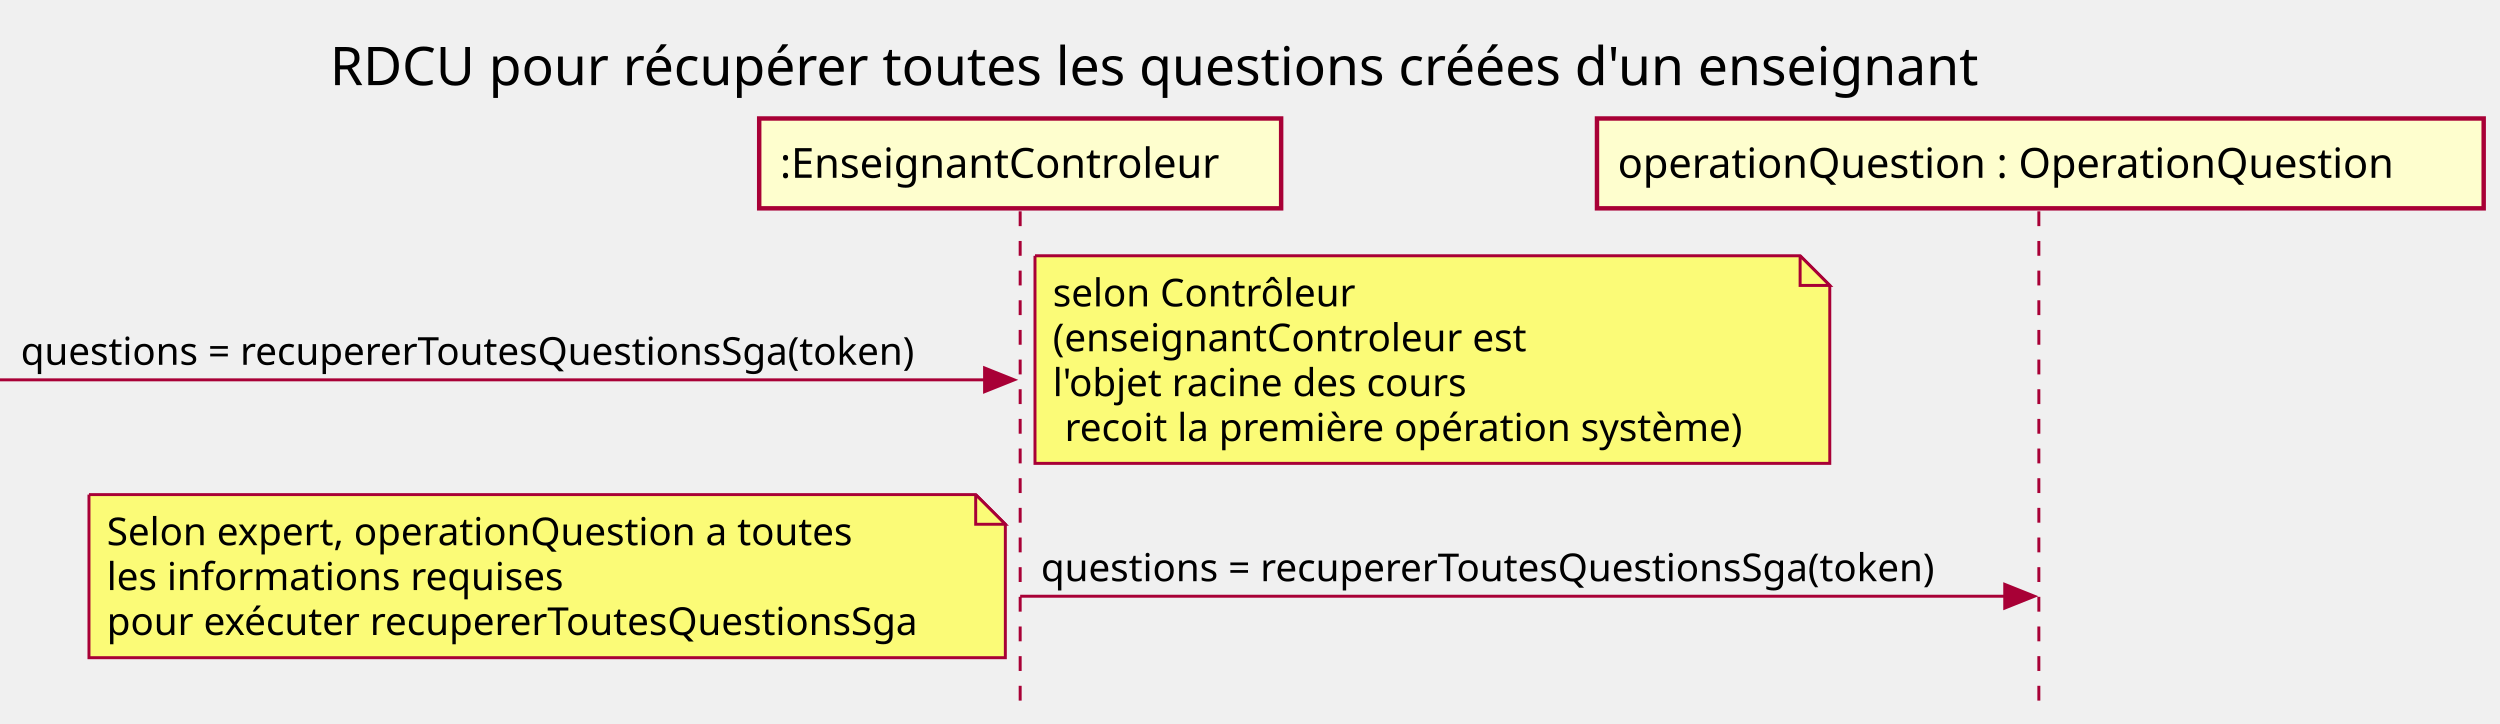
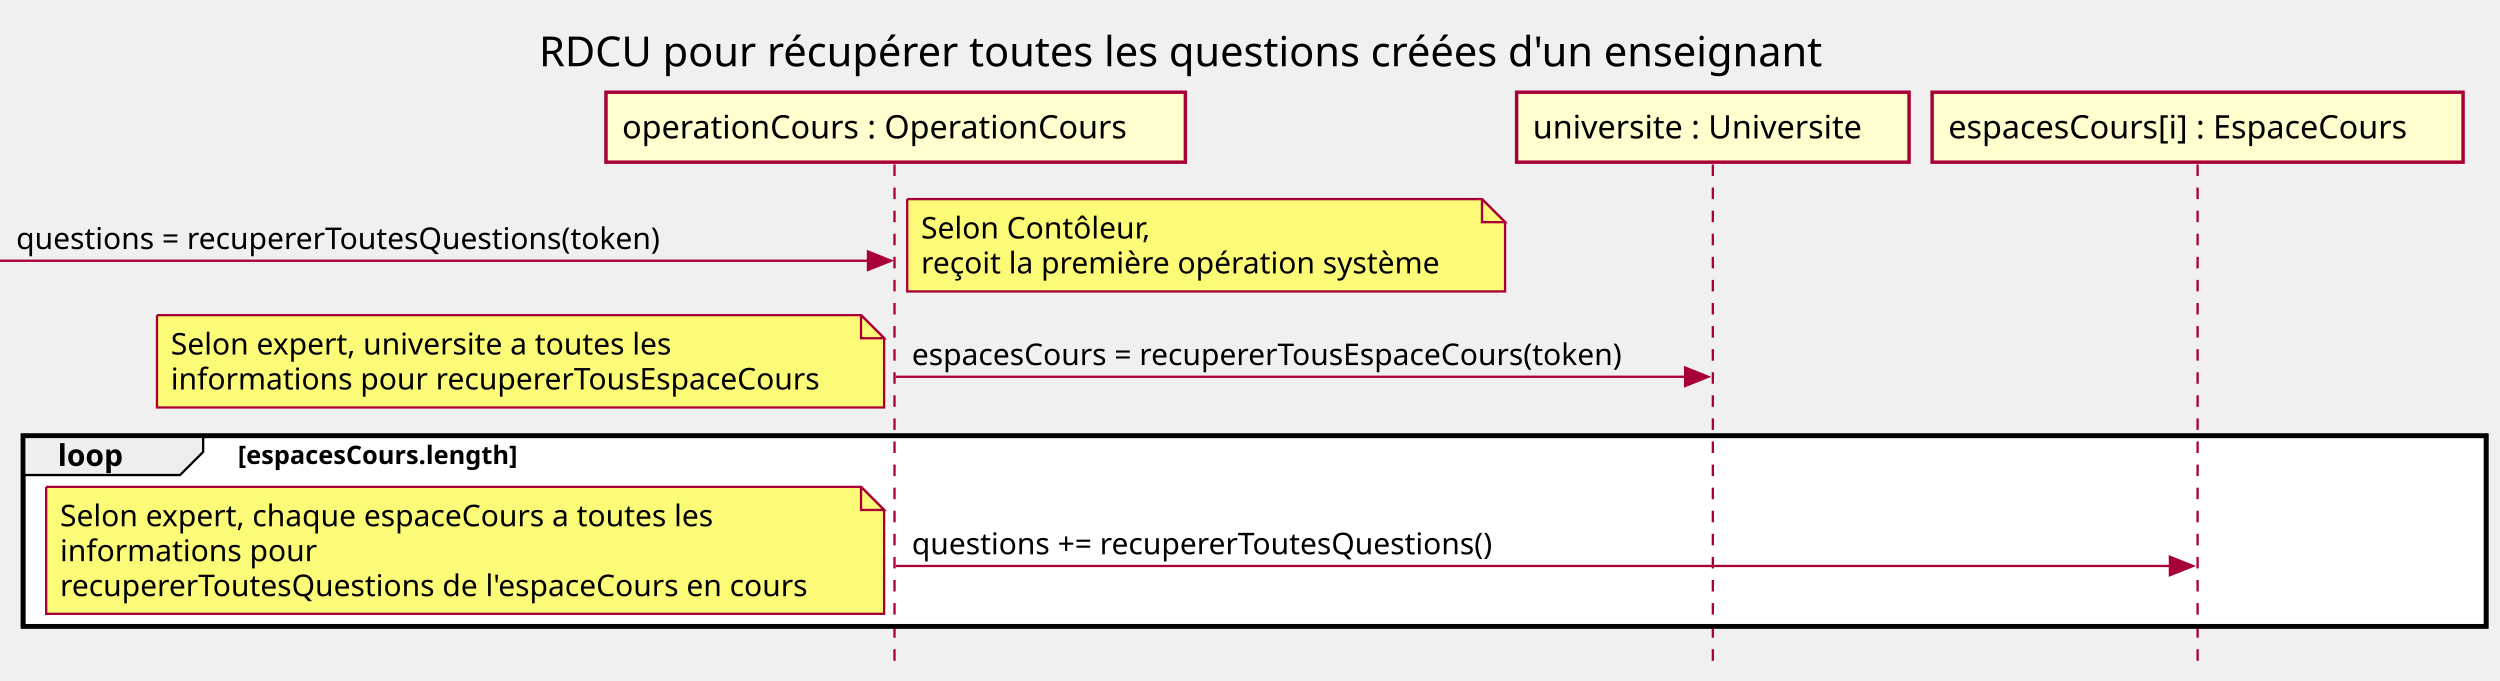
- <svg xmlns="http://www.w3.org/2000/svg" contentScriptType="application/ecmascript" contentStyleType="text/css" height="244px" preserveAspectRatio="none" style="width:843px;height:244px;background:#FFFFFF;" version="1.1" viewBox="0 0 843 244" width="843px" zoomAndPan="magnify">
+ <svg xmlns="http://www.w3.org/2000/svg" contentScriptType="application/ecmascript" contentStyleType="text/css" height="295px" preserveAspectRatio="none" style="width:1083px;height:295px;background:#FFFFFF;" version="1.1" viewBox="0 0 1083 295" width="1083px" zoomAndPan="magnify">
  <defs />
  <g>
-     <text fill="#000000" font-family="Verdana" font-size="18" lengthAdjust="spacing" textLength="620" x="111.25" y="28.708">RDCU pour récupérer toutes les questions créées d'un enseignant</text>
-     <line style="stroke:#A80036;stroke-width:1.0;stroke-dasharray:5.0,5.0;" x1="344" x2="344" y1="71.25" y2="237.18" />
-     <line style="stroke:#A80036;stroke-width:1.0;stroke-dasharray:5.0,5.0;" x1="687.5" x2="687.5" y1="71.25" y2="237.18" />
-     <rect fill="#FEFECE" height="30.297" style="stroke:#A80036;stroke-width:1.5;" width="176" x="256" y="39.953" />
-     <text fill="#000000" font-family="Verdana" font-size="14" lengthAdjust="spacing" textLength="162" x="263" y="59.948">:EnseignantControleur</text>
-     <rect fill="#FEFECE" height="30.297" style="stroke:#A80036;stroke-width:1.5;" width="299" x="538.5" y="39.953" />
-     <text fill="#000000" font-family="Verdana" font-size="14" lengthAdjust="spacing" textLength="285" x="545.5" y="59.948">operationQuestion : OperationQuestion</text>
-     <polygon fill="#A80036" points="332,124.082,342,128.082,332,132.082" style="stroke:#A80036;stroke-width:1.0;" />
-     <line style="stroke:#A80036;stroke-width:1.0;" x1="0" x2="338" y1="128.082" y2="128.082" />
-     <text fill="#000000" font-family="Verdana" font-size="13" lengthAdjust="spacing" textLength="320" x="7" y="123.016">questions = recupererToutesQuestionsSga(token)</text>
-     <path d="M349,86.25 L349,156.25 L617,156.25 L617,96.25 L607,86.25 L349,86.25 " fill="#FBFB77" style="stroke:#A80036;stroke-width:1.0;" />
-     <path d="M607,86.25 L607,96.25 L617,96.25 L607,86.25 " fill="#FBFB77" style="stroke:#A80036;stroke-width:1.0;" />
-     <text fill="#000000" font-family="Verdana" font-size="13" lengthAdjust="spacing" textLength="105" x="355" y="103.317">selon Contrôleur</text>
-     <text fill="#000000" font-family="Verdana" font-size="13" lengthAdjust="spacing" textLength="167" x="355" y="118.45">(enseignantControleur est</text>
-     <text fill="#000000" font-family="Verdana" font-size="13" lengthAdjust="spacing" textLength="147" x="355" y="133.583">l'objet racine des cours</text>
-     <text fill="#000000" font-family="Verdana" font-size="13" lengthAdjust="spacing" textLength="243" x="359" y="148.715">recoit la première opération système)</text>
-     <polygon fill="#A80036" points="676,197.047,686,201.047,676,205.047" style="stroke:#A80036;stroke-width:1.0;" />
-     <line style="stroke:#A80036;stroke-width:1.0;" x1="344" x2="682" y1="201.047" y2="201.047" />
-     <text fill="#000000" font-family="Verdana" font-size="13" lengthAdjust="spacing" textLength="320" x="351" y="195.981">questions = recupererToutesQuestionsSga(token)</text>
-     <path d="M30,166.781 L30,221.781 L339,221.781 L339,176.781 L329,166.781 L30,166.781 " fill="#FBFB77" style="stroke:#A80036;stroke-width:1.0;" />
-     <path d="M329,166.781 L329,176.781 L339,176.781 L329,166.781 " fill="#FBFB77" style="stroke:#A80036;stroke-width:1.0;" />
-     <text fill="#000000" font-family="Verdana" font-size="13" lengthAdjust="spacing" textLength="264" x="36" y="183.848">Selon expert, operationQuestion a toutes</text>
-     <text fill="#000000" font-family="Verdana" font-size="13" lengthAdjust="spacing" textLength="161" x="36" y="198.981">les informations requises</text>
-     <text fill="#000000" font-family="Verdana" font-size="13" lengthAdjust="spacing" textLength="288" x="36" y="214.114">pour exécuter recupererToutesQuestionsSga</text>
+     <text fill="#000000" font-family="Verdana" font-size="18" lengthAdjust="spacing" textLength="620" x="233.5" y="28.708">RDCU pour récupérer toutes les questions créées d'un enseignant</text>
+     <rect fill="#FFFFFF" height="82.531" style="stroke:#000000;stroke-width:2.0;" width="1067" x="10" y="188.781" />
+     <line style="stroke:#A80036;stroke-width:1.0;stroke-dasharray:5.0,5.0;" x1="387.5" x2="387.5" y1="71.25" y2="288.312" />
+     <line style="stroke:#A80036;stroke-width:1.0;stroke-dasharray:5.0,5.0;" x1="742" x2="742" y1="71.25" y2="288.312" />
+     <line style="stroke:#A80036;stroke-width:1.0;stroke-dasharray:5.0,5.0;" x1="952" x2="952" y1="71.25" y2="288.312" />
+     <rect fill="#FEFECE" height="30.297" style="stroke:#A80036;stroke-width:1.5;" width="251" x="262.5" y="39.953" />
+     <text fill="#000000" font-family="Verdana" font-size="14" lengthAdjust="spacing" textLength="237" x="269.5" y="59.948">operationCours : OperationCours</text>
+     <rect fill="#FEFECE" height="30.297" style="stroke:#A80036;stroke-width:1.5;" width="170" x="657" y="39.953" />
+     <text fill="#000000" font-family="Verdana" font-size="14" lengthAdjust="spacing" textLength="156" x="664" y="59.948">universite : Universite</text>
+     <rect fill="#FEFECE" height="30.297" style="stroke:#A80036;stroke-width:1.5;" width="230" x="837" y="39.953" />
+     <text fill="#000000" font-family="Verdana" font-size="14" lengthAdjust="spacing" textLength="216" x="844" y="59.948">espacesCours[i] : EspaceCours</text>
+     <polygon fill="#A80036" points="376,108.949,386,112.949,376,116.949" style="stroke:#A80036;stroke-width:1.0;" />
+     <line style="stroke:#A80036;stroke-width:1.0;" x1="0" x2="382" y1="112.949" y2="112.949" />
+     <text fill="#000000" font-family="Verdana" font-size="13" lengthAdjust="spacing" textLength="296" x="7" y="107.883">questions = recupererToutesQuestions(token)</text>
+     <path d="M393,86.25 L393,126.25 L652,126.25 L652,96.25 L642,86.25 L393,86.25 " fill="#FBFB77" style="stroke:#A80036;stroke-width:1.0;" />
+     <path d="M642,86.25 L642,96.25 L652,96.25 L642,86.25 " fill="#FBFB77" style="stroke:#A80036;stroke-width:1.0;" />
+     <text fill="#000000" font-family="Verdana" font-size="13" lengthAdjust="spacing" textLength="105" x="399" y="103.317">Selon Contôleur,</text>
+     <text fill="#000000" font-family="Verdana" font-size="13" lengthAdjust="spacing" textLength="238" x="399" y="118.45">reçoit la première opération système</text>
+     <polygon fill="#A80036" points="730,159.215,740,163.215,730,167.215" style="stroke:#A80036;stroke-width:1.0;" />
+     <line style="stroke:#A80036;stroke-width:1.0;" x1="388" x2="736" y1="163.215" y2="163.215" />
+     <text fill="#000000" font-family="Verdana" font-size="13" lengthAdjust="spacing" textLength="330" x="395" y="158.149">espacesCours = recupererTousEspaceCours(token)</text>
+     <path d="M68,136.516 L68,176.516 L383,176.516 L383,146.516 L373,136.516 L68,136.516 " fill="#FBFB77" style="stroke:#A80036;stroke-width:1.0;" />
+     <path d="M373,136.516 L373,146.516 L383,146.516 L373,136.516 " fill="#FBFB77" style="stroke:#A80036;stroke-width:1.0;" />
+     <text fill="#000000" font-family="Verdana" font-size="13" lengthAdjust="spacing" textLength="231" x="74" y="153.583">Selon expert, universite a toutes les</text>
+     <text fill="#000000" font-family="Verdana" font-size="13" lengthAdjust="spacing" textLength="294" x="74" y="168.715">informations pour recupererTousEspaceCours</text>
+     <path d="M10,188.781 L88,188.781 L88,195.781 L78,205.781 L10,205.781 L10,188.781 " fill="#EEEEEE" style="stroke:#000000;stroke-width:1.0;" />
+     <rect fill="none" height="82.531" style="stroke:#000000;stroke-width:2.0;" width="1067" x="10" y="188.781" />
+     <text fill="#000000" font-family="Verdana" font-size="13" font-weight="bold" lengthAdjust="spacing" textLength="33" x="25" y="201.848">loop</text>
+     <text fill="#000000" font-family="Verdana" font-size="11" font-weight="bold" lengthAdjust="spacing" textLength="149" x="103" y="200.992">[espacesCours.length]</text>
+     <polygon fill="#A80036" points="940,241.18,950,245.18,940,249.18" style="stroke:#A80036;stroke-width:1.0;" />
+     <line style="stroke:#A80036;stroke-width:1.0;" x1="388" x2="946" y1="245.18" y2="245.18" />
+     <text fill="#000000" font-family="Verdana" font-size="13" lengthAdjust="spacing" textLength="270" x="395" y="240.114">questions += recupererToutesQuestions()</text>
+     <path d="M20,210.914 L20,265.914 L383,265.914 L383,220.914 L373,210.914 L20,210.914 " fill="#FBFB77" style="stroke:#A80036;stroke-width:1.0;" />
+     <path d="M373,210.914 L373,220.914 L383,220.914 L373,210.914 " fill="#FBFB77" style="stroke:#A80036;stroke-width:1.0;" />
+     <text fill="#000000" font-family="Verdana" font-size="13" lengthAdjust="spacing" textLength="302" x="26" y="227.981">Selon expert, chaque espaceCours a toutes les</text>
+     <text fill="#000000" font-family="Verdana" font-size="13" lengthAdjust="spacing" textLength="114" x="26" y="243.114">informations pour</text>
+     <text fill="#000000" font-family="Verdana" font-size="13" lengthAdjust="spacing" textLength="342" x="26" y="258.247">recupererToutesQuestions de l'espaceCours en cours</text>
  </g>
</svg>
